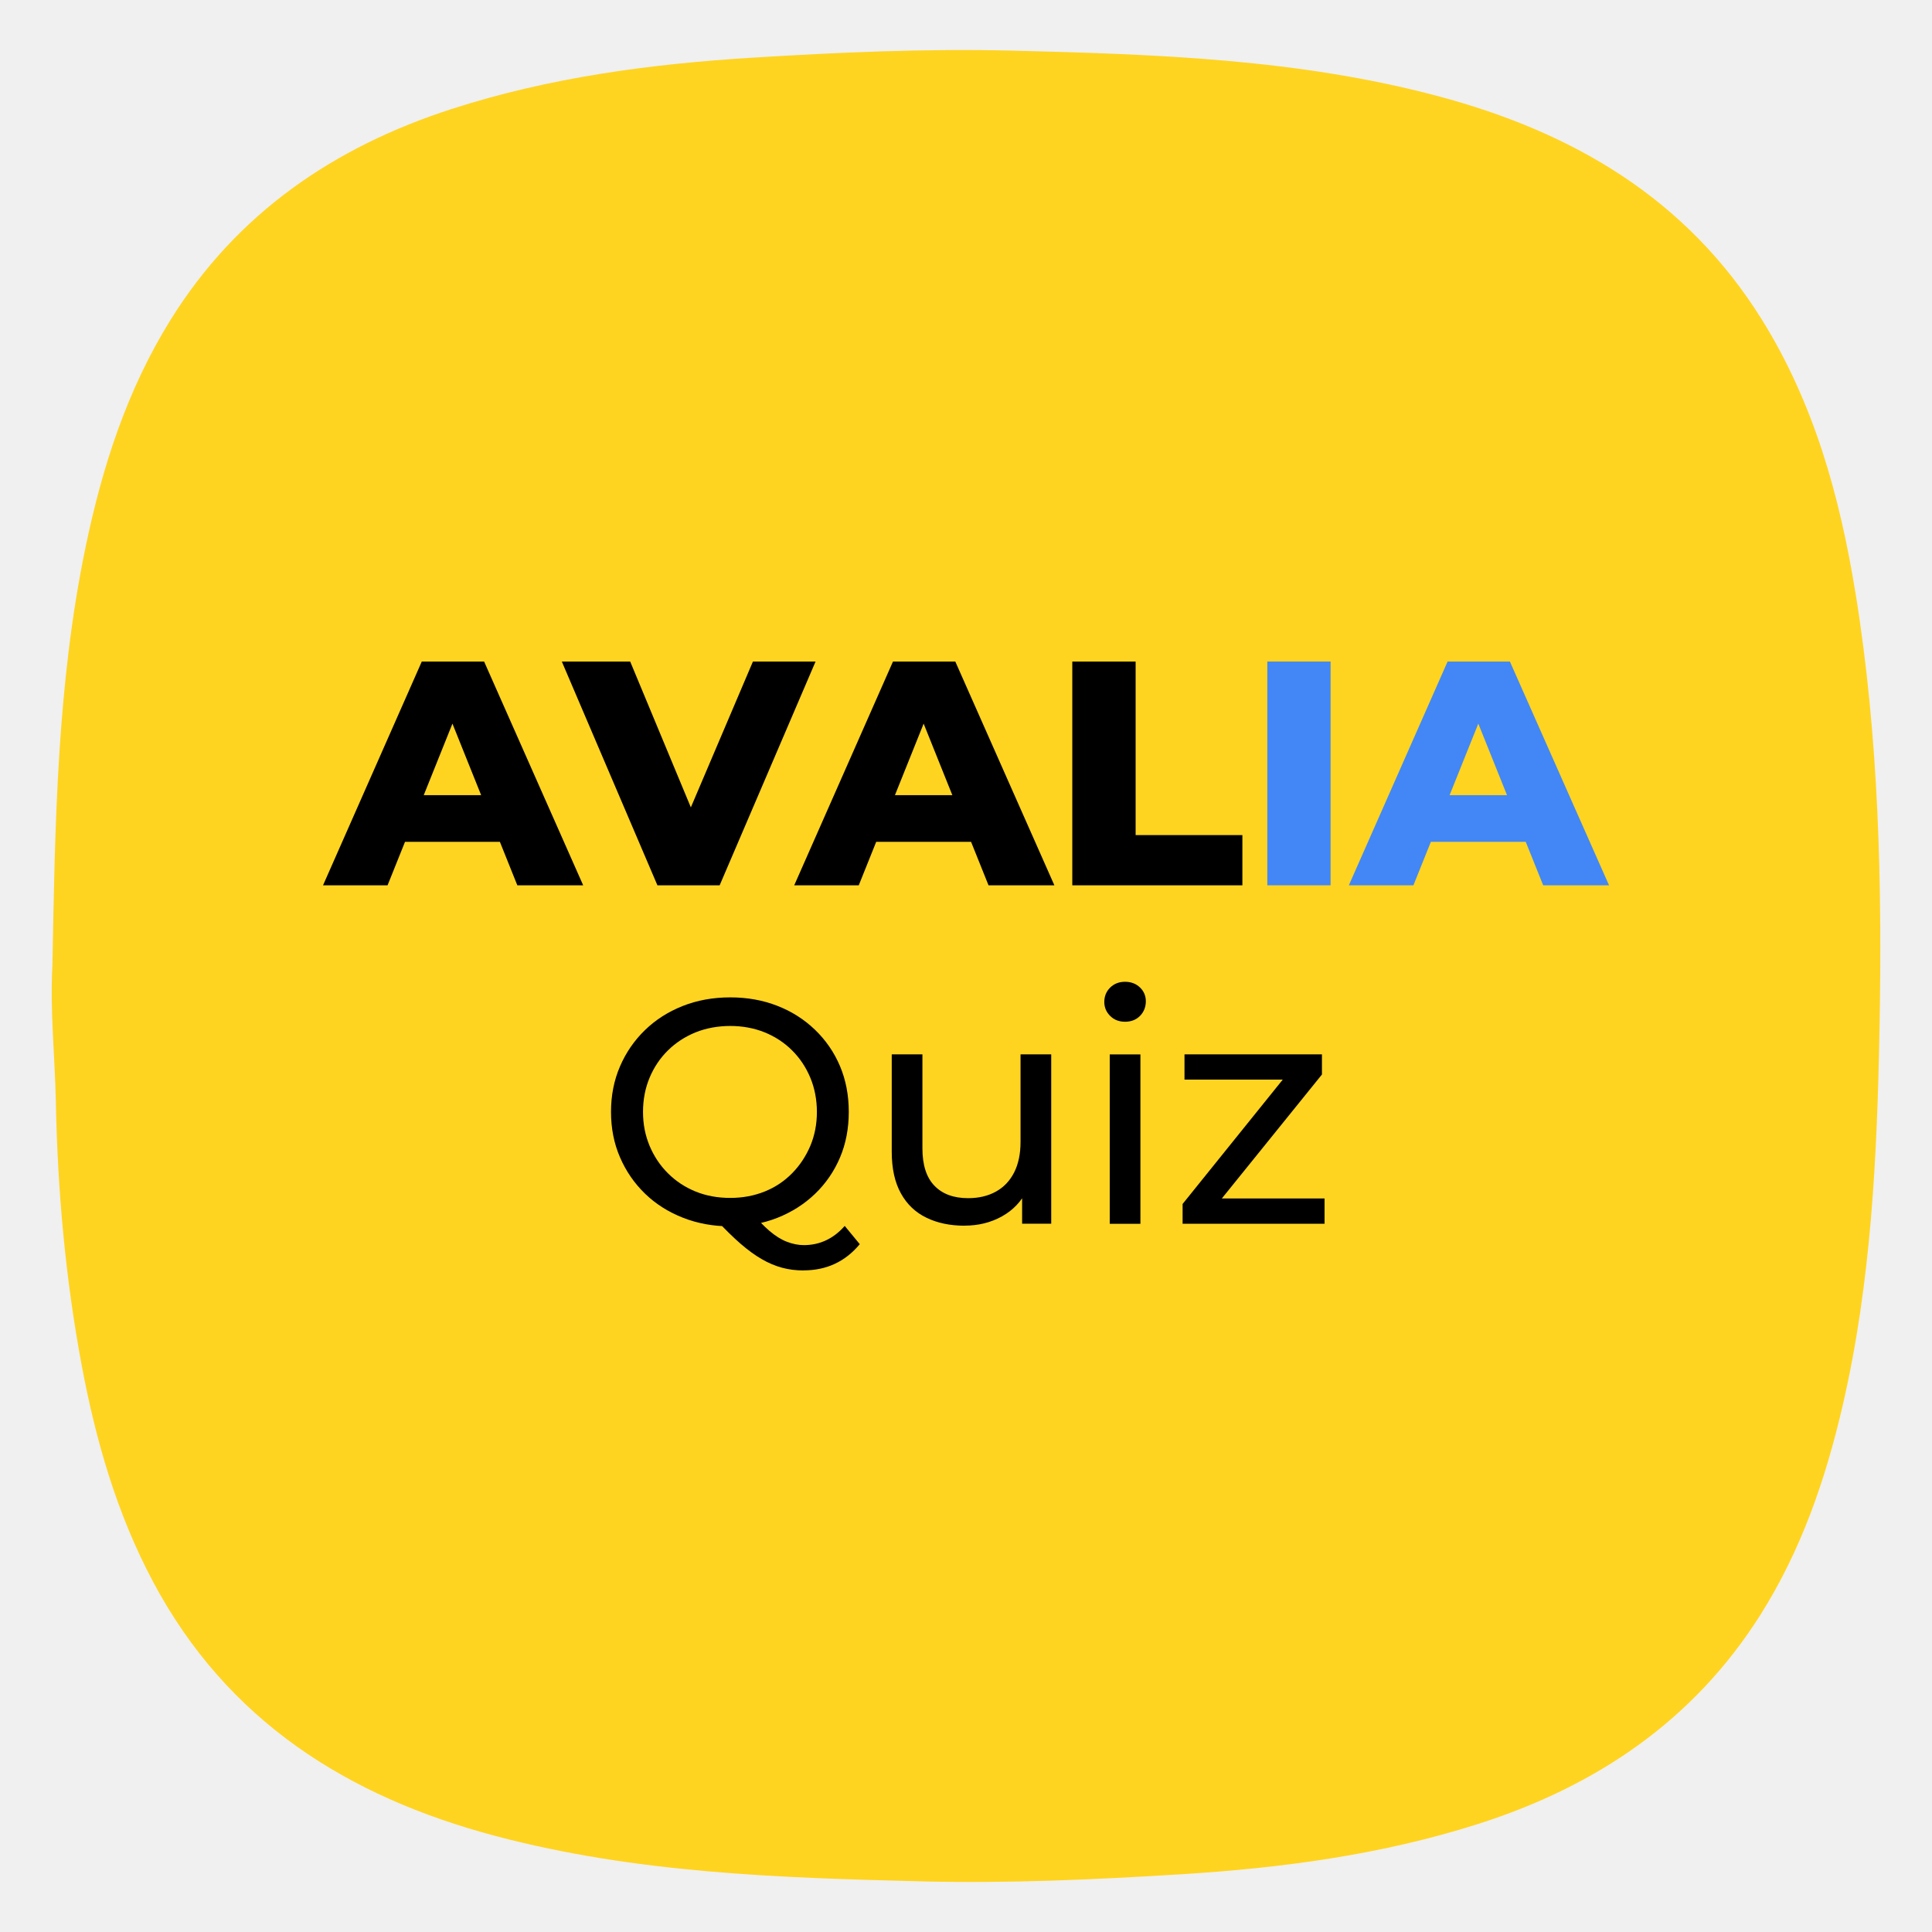
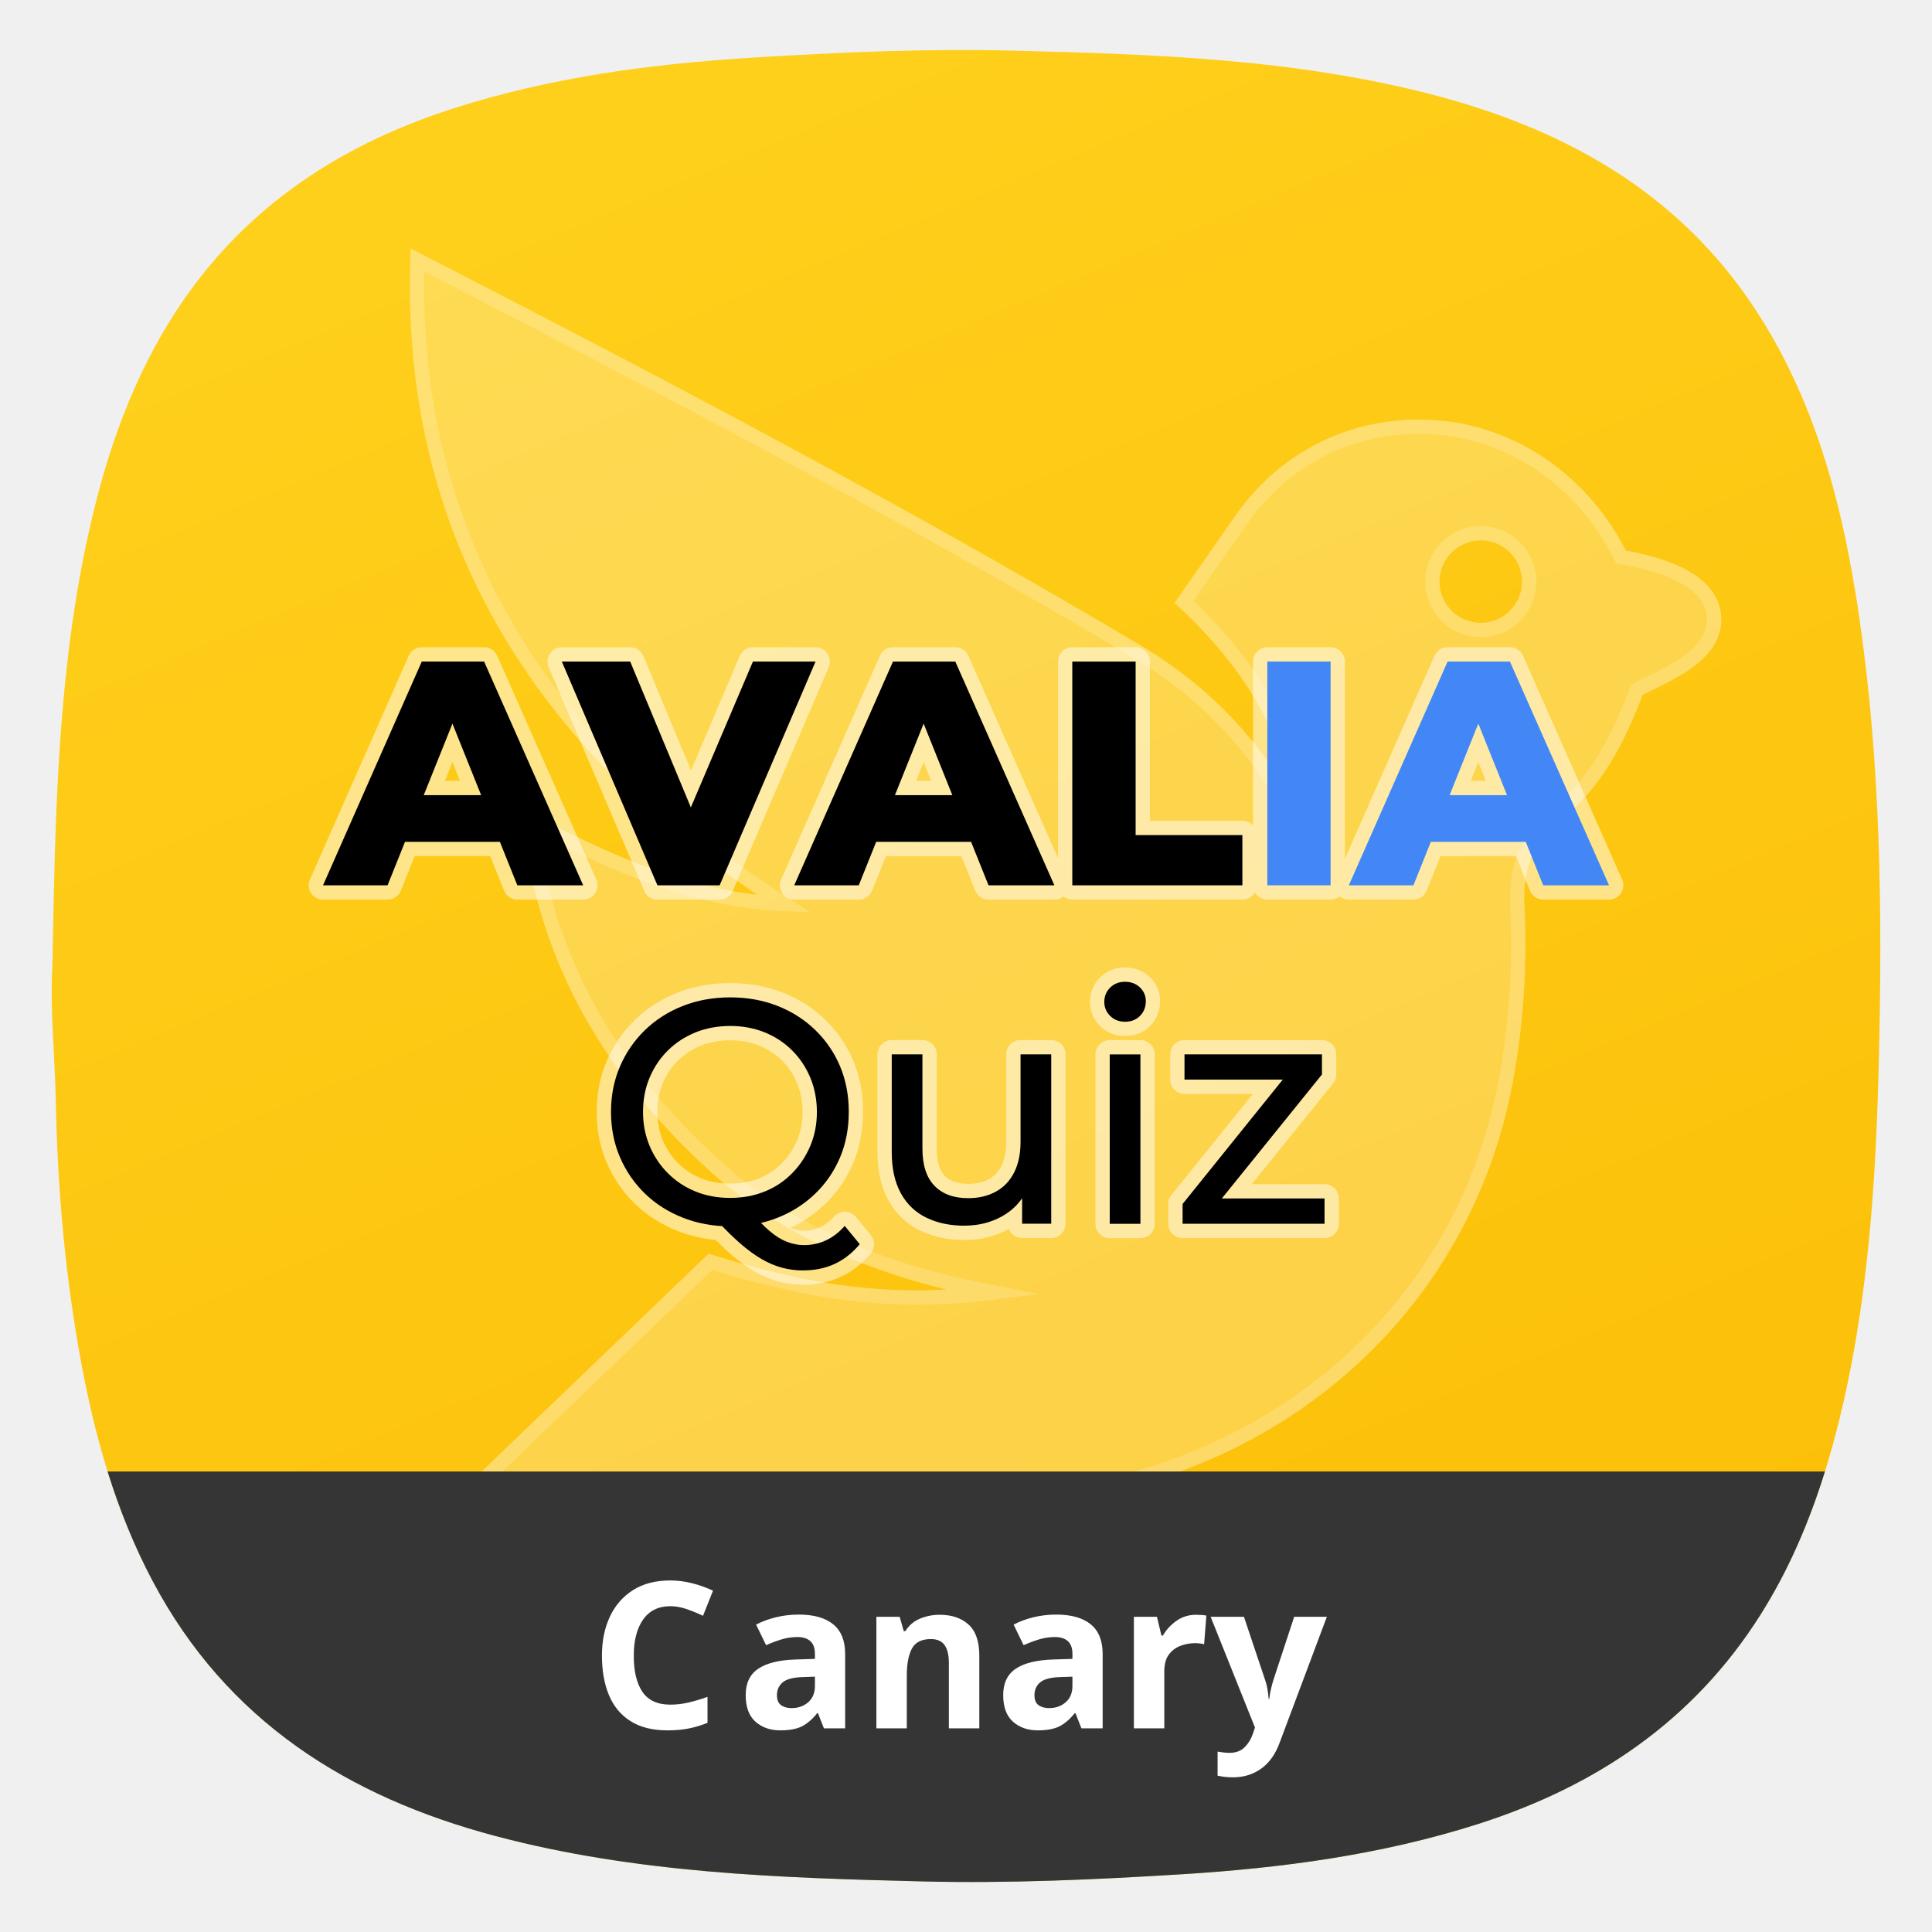
- <svg xmlns="http://www.w3.org/2000/svg" id="Camada_1" version="1.1" viewBox="0 0 1080 1080">
+ <svg xmlns="http://www.w3.org/2000/svg" id="Camada_1" data-name="Camada 1" viewBox="0 0 1080 1080">
  <defs>
    <style>
-       .st0 {
+       .cls-1 {
        fill: #4287f5;
      }

-       .st1 {
-         fill: #ffd421;
+       .cls-2 {
+         stroke-miterlimit: 10;
+         stroke-width: 8px;
+       }
+ 
+       .cls-2, .cls-3 {
+         fill: none;
+         stroke: #fff;
+       }
+ 
+       .cls-3 {
+         stroke-linecap: round;
+         stroke-linejoin: round;
+         stroke-width: 16px;
+       }
+ 
+       .cls-4, .cls-5 {
+         fill: #fff;
+       }
+ 
+       .cls-6 {
+         letter-spacing: 0em;
+       }
+ 
+       .cls-5 {
+         font-family: Montserrat-Bold, Montserrat;
+         font-size: 114.15px;
+         font-weight: 700;
+       }
+ 
+       .cls-7 {
+         opacity: .64;
+       }
+ 
+       .cls-8 {
+         fill: url(#Gradiente_sem_nome_43);
+       }
+ 
+       .cls-9 {
+         fill: #353535;
+       }
+ 
+       .cls-10 {
+         opacity: .38;
+       }
+ 
+       .cls-11 {
+         opacity: .5;
      }
    </style>
+     <linearGradient id="Gradiente_sem_nome_43" data-name="Gradiente sem nome 43" x1="818.93" y1="1203.62" x2="227.28" y2="-205.08" gradientUnits="userSpaceOnUse">
+       <stop offset="0" stop-color="#fbbc04" />
+       <stop offset="1" stop-color="#ffd421" />
+     </linearGradient>
  </defs>
-   <path class="st1" d="M1037.2,331.33c-8.73-53.82-23.13-105.82-52.29-152.65-42.26-67.87-105.75-104.85-180.97-124.92-77.9-20.79-157.74-23.44-237.59-25.45-48.48-1.22-96.94.93-145.36,3.9-57.3,3.52-113.91,11.04-168.7,28.77-65.66,21.25-119.86,58.2-156.95,117.82-24.32,39.09-38.16,82.13-47.47,126.85-16.08,77.25-17.1,155.7-18.58,234.1-1.38,25.54,1.43,50.96,1.93,76.44.97,49.41,5.36,98.55,14.47,147.16,7.88,42.04,19.65,82.87,39.88,120.88,41.38,77.75,108.75,120.18,191.45,142.11,78.32,20.77,158.55,23.4,238.8,25.37,48.09,1.18,96.15-.99,144.17-3.96,56.48-3.49,112.28-10.89,166.4-28.18,65.77-21.01,120.18-57.52,157.69-116.86,22.84-36.14,36.49-75.9,46.05-117.28,15.96-69.09,19.21-139.53,20.53-209.96,1.52-81.64-.33-163.27-13.44-244.15Z" />
  <g>
    <g>
-       <path d="M180.58,494.89l55.2-125.08h34.84l55.38,125.08h-36.81l-43.24-107.75h13.94l-43.24,107.75h-36.11.04ZM210.79,470.58l9.11-26.08h61.13l9.11,26.08s-79.34,0-79.34,0Z" />
-       <path d="M367.5,494.89l-53.44-125.08h38.22l45.04,108.28h-22.52l46.09-108.28h35.01l-53.61,125.08h-34.84.04Z" />
-       <path d="M443.98,494.89l55.2-125.08h34.84l55.38,125.08h-36.81l-43.24-107.75h13.94l-43.24,107.75h-36.11.04ZM474.16,470.58l9.11-26.08h61.13l9.11,26.08h-79.34Z" />
-       <path d="M599.42,494.89v-125.08h35.4v97.02h59.68v28.06s-95.08,0-95.08,0Z" />
-       <path class="st0" d="M708.44,494.89v-125.08h35.36v125.08h-35.36Z" />
-       <path class="st0" d="M754.01,494.89l55.2-125.08h34.84l55.41,125.08h-36.81l-43.24-107.75h13.94l-43.24,107.75h-36.11ZM784.22,470.58l9.11-26.08h61.09l9.11,26.08h-79.34.04Z" />
+       <path class="cls-8" d="M1037.2,331.33c-8.73-53.82-23.13-105.82-52.29-152.65-42.26-67.87-105.75-104.85-180.97-124.92-77.9-20.79-157.74-23.44-237.59-25.45-48.48-1.22-96.94.93-145.36,3.9-57.3,3.52-113.91,11.04-168.7,28.77-65.66,21.25-119.86,58.2-156.95,117.82-24.32,39.09-38.16,82.13-47.47,126.85-16.08,77.25-17.1,155.7-18.58,234.1-1.38,25.54,1.43,50.96,1.93,76.44.97,49.41,5.36,98.55,14.47,147.16,7.88,42.04,19.65,82.87,39.88,120.88,41.38,77.75,108.75,120.18,191.45,142.11,78.32,20.77,158.55,23.4,238.8,25.37,48.09,1.18,96.15-.99,144.17-3.96,56.48-3.49,112.28-10.89,166.4-28.18,65.77-21.01,120.18-57.52,157.69-116.86,22.84-36.14,36.49-75.9,46.05-117.28,15.96-69.09,19.21-139.53,20.53-209.96,1.52-81.64-.33-163.27-13.44-244.15Z" />
+       <g class="cls-10">
+         <path class="cls-2" d="M906.15,311.34c-19.77-40.29-57.31-67.32-98.77-71.98-45.54-5.12-87.64,14.07-113.54,51.21l-32,45.87c37.26,34.87,64.84,76.8,65.88,130.64-18.84-42.19-49.46-77.52-92.37-103.01-131.61-78.18-265.18-148.36-402.01-218.71-5.21,158.12,74.01,276.3,205.08,359.95-51.94-2.1-96.01-22.55-142.07-46.06,7.92,78.16,47.49,142.02,103.27,192.46,44.2,39.97,98.02,59.71,155.71,70.82-59.23,7.52-105.67-.93-158.14-17.18l-211.61,203.01c88.25,45.91,210.9,31.66,271.46-43.02-16.15-8.99-28.49-16.06-41.5-26.81,78.19,8.72,150.97,9.03,226.39-14.15,104.33-32.05,180.21-114.24,199.79-220.18,6.19-33.51,8.06-64.73,6.44-98.83-.93-19.65,5.3-37.6,21.02-49.69,23.53-18.1,35.47-43.04,45.89-70.02,14.46-7.93,44.32-18.38,43.13-40.62-1.18-22.13-32.51-30.38-52.03-33.7ZM827.76,352.15c-14.93,0-27.03-12.1-27.03-27.03s12.1-27.03,27.03-27.03,27.03,12.1,27.03,27.03-12.1,27.03-27.03,27.03Z" />
+         <g class="cls-7">
+           <path class="cls-4" d="M906.15,311.34c-19.77-40.29-57.31-67.32-98.77-71.98-45.54-5.12-87.64,14.07-113.54,51.21l-32,45.87c37.26,34.87,64.84,76.8,65.88,130.64-18.84-42.19-49.46-77.52-92.37-103.01-131.61-78.18-265.18-148.36-402.01-218.71-5.21,158.12,74.01,276.3,205.08,359.95-51.94-2.1-96.01-22.55-142.07-46.06,7.92,78.16,47.49,142.02,103.27,192.46,44.2,39.97,98.02,59.71,155.71,70.82-59.23,7.52-105.67-.93-158.14-17.18l-211.61,203.01c88.25,45.91,210.9,31.66,271.46-43.02-16.15-8.99-28.49-16.06-41.5-26.81,78.19,8.72,150.97,9.03,226.39-14.15,104.33-32.05,180.21-114.24,199.79-220.18,6.19-33.51,8.06-64.73,6.44-98.83-.93-19.65,5.3-37.6,21.02-49.69,23.53-18.1,35.47-43.04,45.89-70.02,14.46-7.93,44.32-18.38,43.13-40.62-1.18-22.13-32.51-30.38-52.03-33.7ZM827.76,352.15c-14.93,0-27.03-12.1-27.03-27.03s12.1-27.03,27.03-27.03,27.03,12.1,27.03,27.03-12.1,27.03-27.03,27.03Z" />
+         </g>
+       </g>
    </g>
    <g>
-       <path d="M408.23,685.52c-9.53,0-18.39-1.62-26.54-4.84-8.15-3.21-15.21-7.69-21.18-13.48-5.96-5.79-10.59-12.53-13.94-20.29-3.35-7.73-5.01-16.2-5.01-25.38s1.66-17.61,5.01-25.38c3.32-7.73,7.98-14.51,13.94-20.29,5.96-5.79,12.99-10.27,21.07-13.48,8.08-3.21,16.98-4.84,26.61-4.84s18.32,1.59,26.36,4.73c8.05,3.14,15.07,7.62,21.07,13.41,6,5.79,10.66,12.53,13.94,20.29,3.28,7.76,4.91,16.27,4.91,25.55s-1.62,17.82-4.91,25.55c-3.28,7.73-7.94,14.51-13.94,20.29-6.04,5.79-13.06,10.24-21.07,13.41-8.01,3.18-16.84,4.73-26.36,4.73h.04ZM408.23,669.64c6.92,0,13.31-1.2,19.2-3.56,5.89-2.36,11.01-5.79,15.35-10.2,4.34-4.41,7.73-9.53,10.2-15.35,2.44-5.82,3.67-12.14,3.67-18.95s-1.24-13.27-3.67-19.13c-2.44-5.82-5.82-10.94-10.2-15.28-4.34-4.34-9.46-7.69-15.35-10.09-5.89-2.36-12.32-3.56-19.2-3.56s-13.48,1.2-19.38,3.56c-5.89,2.4-11.05,5.75-15.46,10.09-4.41,4.34-7.84,9.46-10.27,15.28-2.44,5.82-3.67,12.21-3.67,19.13s1.24,13.09,3.67,18.95c2.44,5.82,5.86,10.98,10.27,15.35,4.41,4.41,9.56,7.8,15.46,10.2s12.35,3.56,19.38,3.56ZM449.17,710.19c-4.16,0-8.15-.49-11.96-1.52s-7.62-2.61-11.44-4.84c-3.81-2.19-7.73-5.08-11.79-8.58-4.06-3.53-8.47-7.84-13.24-12.95l19.13-5.01c3.56,4.41,6.99,8.01,10.27,10.8s6.53,4.84,9.74,6.07,6.39,1.87,9.46,1.87c8.93,0,16.55-3.56,22.87-10.73l8.4,10.2c-8.12,9.78-18.6,14.65-31.45,14.65v.04Z" />
-       <path d="M539.21,685.17c-8.12,0-15.21-1.48-21.35-4.48-6.14-2.96-10.91-7.52-14.29-13.66s-5.08-13.84-5.08-23.15v-54.49h17.15v52.55c0,9.28,2.22,16.27,6.71,20.89,4.48,4.66,10.76,6.95,18.85,6.95,5.96,0,11.15-1.24,15.53-3.67,4.41-2.44,7.8-6,10.2-10.73,2.36-4.69,3.56-10.38,3.56-17.05v-48.95h17.15v94.69h-16.27v-25.55l2.68,6.78c-3.11,6.32-7.73,11.19-13.94,14.65s-13.16,5.19-20.89,5.19v.04Z" />
-       <path d="M628.92,571.16c-3.35,0-6.11-1.06-8.29-3.21s-3.32-4.76-3.32-7.87,1.09-5.89,3.32-8.05c2.19-2.15,4.98-3.21,8.29-3.21s6.11,1.06,8.29,3.14c2.19,2.08,3.32,4.69,3.32,7.76s-1.06,5.93-3.21,8.12c-2.15,2.19-4.94,3.32-8.4,3.32ZM620.35,684.11v-94.69h17.15v94.69h-17.15Z" />
-       <path d="M661.08,684.11v-11.08l60.74-75.42,3.39,5.89h-63.07v-14.12h76.84v11.26l-60.74,75.21-3.92-5.89h66.11v14.12h-79.34v.04Z" />
+       <g class="cls-11">
+         <g>
+           <path class="cls-3" d="M180.58,494.89l55.2-125.08h34.84l55.38,125.08h-36.81l-43.24-107.75h13.94l-43.24,107.75h-36.11.04ZM210.79,470.58l9.11-26.08h61.13l9.11,26.08h-79.34Z" />
+           <path class="cls-3" d="M367.5,494.89l-53.44-125.08h38.22l45.04,108.28h-22.52l46.09-108.28h35.01l-53.61,125.08h-34.84.04Z" />
+           <path class="cls-3" d="M443.98,494.89l55.2-125.08h34.84l55.38,125.08h-36.81l-43.24-107.75h13.94l-43.24,107.75h-36.11.04ZM474.16,470.58l9.11-26.08h61.13l9.11,26.08h-79.34Z" />
+           <path class="cls-3" d="M599.42,494.89v-125.08h35.4v97.02h59.68v28.06s-95.08,0-95.08,0Z" />
+           <path class="cls-3" d="M708.44,494.89v-125.08h35.36v125.08h-35.36Z" />
+           <path class="cls-3" d="M754.01,494.89l55.2-125.08h34.84l55.41,125.08h-36.81l-43.24-107.75h13.94l-43.24,107.75h-36.11ZM784.22,470.58l9.11-26.08h61.09l9.11,26.08h-79.34.04Z" />
+         </g>
+         <g>
+           <path class="cls-3" d="M408.23,685.52c-9.53,0-18.39-1.62-26.54-4.84-8.15-3.21-15.21-7.69-21.18-13.48-5.96-5.79-10.59-12.53-13.94-20.29-3.35-7.73-5.01-16.2-5.01-25.38s1.66-17.61,5.01-25.38c3.32-7.73,7.98-14.51,13.94-20.29,5.96-5.79,12.99-10.27,21.07-13.48,8.08-3.21,16.98-4.84,26.61-4.84s18.32,1.59,26.36,4.73c8.05,3.14,15.07,7.62,21.07,13.41,6,5.79,10.66,12.53,13.94,20.29,3.28,7.76,4.91,16.27,4.91,25.55s-1.62,17.82-4.91,25.55c-3.28,7.73-7.94,14.51-13.94,20.29-6.04,5.79-13.06,10.24-21.07,13.41-8.01,3.18-16.84,4.73-26.36,4.73h.04ZM408.23,669.64c6.92,0,13.31-1.2,19.2-3.56,5.89-2.36,11.01-5.79,15.35-10.2,4.34-4.41,7.73-9.53,10.2-15.35,2.44-5.82,3.67-12.14,3.67-18.95s-1.24-13.27-3.67-19.13c-2.44-5.82-5.82-10.94-10.2-15.28-4.34-4.34-9.46-7.69-15.35-10.09-5.89-2.36-12.32-3.56-19.2-3.56s-13.48,1.2-19.38,3.56c-5.89,2.4-11.05,5.75-15.46,10.09s-7.84,9.46-10.27,15.28c-2.44,5.82-3.67,12.21-3.67,19.13s1.24,13.09,3.67,18.95c2.44,5.82,5.86,10.98,10.27,15.35,4.41,4.41,9.56,7.8,15.46,10.2,5.89,2.4,12.35,3.56,19.38,3.56ZM449.17,710.19c-4.16,0-8.15-.49-11.96-1.52-3.81-1.02-7.62-2.61-11.44-4.84-3.81-2.19-7.73-5.08-11.79-8.58-4.06-3.53-8.47-7.84-13.24-12.95l19.13-5.01c3.56,4.41,6.99,8.01,10.27,10.8,3.28,2.79,6.53,4.84,9.74,6.07,3.21,1.24,6.39,1.87,9.46,1.87,8.93,0,16.55-3.56,22.87-10.73l8.4,10.2c-8.12,9.78-18.6,14.65-31.45,14.65v.04Z" />
+           <path class="cls-3" d="M539.21,685.17c-8.12,0-15.21-1.48-21.35-4.48-6.14-2.96-10.91-7.52-14.29-13.66-3.39-6.14-5.08-13.84-5.08-23.15v-54.49h17.15v52.55c0,9.28,2.22,16.27,6.71,20.89,4.48,4.66,10.76,6.95,18.85,6.95,5.96,0,11.15-1.24,15.53-3.67,4.41-2.44,7.8-6,10.2-10.73,2.36-4.69,3.56-10.38,3.56-17.05v-48.95h17.15v94.69h-16.27v-25.55l2.68,6.78c-3.11,6.32-7.73,11.19-13.94,14.65-6.21,3.46-13.16,5.19-20.89,5.19v.04Z" />
+           <path class="cls-3" d="M628.92,571.16c-3.35,0-6.11-1.06-8.29-3.21s-3.32-4.76-3.32-7.87,1.09-5.89,3.32-8.05c2.19-2.15,4.98-3.21,8.29-3.21s6.11,1.06,8.29,3.14c2.19,2.08,3.32,4.69,3.32,7.76s-1.06,5.93-3.21,8.12c-2.15,2.19-4.94,3.32-8.4,3.32ZM620.35,684.11v-94.69h17.15v94.69h-17.15Z" />
+           <path class="cls-3" d="M661.08,684.11v-11.08l60.74-75.42,3.39,5.89h-63.07v-14.12h76.84v11.26l-60.74,75.21-3.92-5.89h66.11v14.12h-79.34v.04Z" />
+         </g>
+       </g>
+       <g>
+         <g>
+           <path d="M180.58,494.89l55.2-125.08h34.84l55.38,125.08h-36.81l-43.24-107.75h13.94l-43.24,107.75h-36.11.04ZM210.79,470.58l9.11-26.08h61.13l9.11,26.08h-79.34Z" />
+           <path d="M367.5,494.89l-53.44-125.08h38.22l45.04,108.28h-22.52l46.09-108.28h35.01l-53.61,125.08h-34.84.04Z" />
+           <path d="M443.98,494.89l55.2-125.08h34.84l55.38,125.08h-36.81l-43.24-107.75h13.94l-43.24,107.75h-36.11.04ZM474.16,470.58l9.11-26.08h61.13l9.11,26.08h-79.34Z" />
+           <path d="M599.42,494.89v-125.08h35.4v97.02h59.68v28.06s-95.08,0-95.08,0Z" />
+           <path class="cls-1" d="M708.44,494.89v-125.08h35.36v125.08h-35.36Z" />
+           <path class="cls-1" d="M754.01,494.89l55.2-125.08h34.84l55.41,125.08h-36.81l-43.24-107.75h13.94l-43.24,107.75h-36.11ZM784.22,470.58l9.11-26.08h61.09l9.11,26.08h-79.34.04Z" />
+         </g>
+         <g>
+           <path d="M408.23,685.52c-9.53,0-18.39-1.62-26.54-4.84-8.15-3.21-15.21-7.69-21.18-13.48-5.96-5.79-10.59-12.53-13.94-20.29-3.35-7.73-5.01-16.2-5.01-25.38s1.66-17.61,5.01-25.38c3.32-7.73,7.98-14.51,13.94-20.29,5.96-5.79,12.99-10.27,21.07-13.48,8.08-3.21,16.98-4.84,26.61-4.84s18.32,1.59,26.36,4.73c8.05,3.14,15.07,7.62,21.07,13.41,6,5.79,10.66,12.53,13.94,20.29,3.28,7.76,4.91,16.27,4.91,25.55s-1.62,17.82-4.91,25.55c-3.28,7.73-7.94,14.51-13.94,20.29-6.04,5.79-13.06,10.24-21.07,13.41-8.01,3.18-16.84,4.73-26.36,4.73h.04ZM408.23,669.64c6.92,0,13.31-1.2,19.2-3.56,5.89-2.36,11.01-5.79,15.35-10.2,4.34-4.41,7.73-9.53,10.2-15.35,2.44-5.82,3.67-12.14,3.67-18.95s-1.24-13.27-3.67-19.13c-2.44-5.82-5.82-10.94-10.2-15.28-4.34-4.34-9.46-7.69-15.35-10.09-5.89-2.36-12.32-3.56-19.2-3.56s-13.48,1.2-19.38,3.56c-5.89,2.4-11.05,5.75-15.46,10.09s-7.84,9.46-10.27,15.28c-2.44,5.82-3.67,12.21-3.67,19.13s1.24,13.09,3.67,18.95c2.44,5.82,5.86,10.98,10.27,15.35,4.41,4.41,9.56,7.8,15.46,10.2,5.89,2.4,12.35,3.56,19.38,3.56ZM449.17,710.19c-4.16,0-8.15-.49-11.96-1.52-3.81-1.02-7.62-2.61-11.44-4.84-3.81-2.19-7.73-5.08-11.79-8.58-4.06-3.53-8.47-7.84-13.24-12.95l19.13-5.01c3.56,4.41,6.99,8.01,10.27,10.8,3.28,2.79,6.53,4.84,9.74,6.07,3.21,1.24,6.39,1.87,9.46,1.87,8.93,0,16.55-3.56,22.87-10.73l8.4,10.2c-8.12,9.78-18.6,14.65-31.45,14.65v.04Z" />
+           <path d="M539.21,685.17c-8.12,0-15.21-1.48-21.35-4.48-6.14-2.96-10.91-7.52-14.29-13.66-3.39-6.14-5.08-13.84-5.08-23.15v-54.49h17.15v52.55c0,9.28,2.22,16.27,6.71,20.89,4.48,4.66,10.76,6.95,18.85,6.95,5.96,0,11.15-1.24,15.53-3.67,4.41-2.44,7.8-6,10.2-10.73,2.36-4.69,3.56-10.38,3.56-17.05v-48.95h17.15v94.69h-16.27v-25.55l2.68,6.78c-3.11,6.32-7.73,11.19-13.94,14.65-6.21,3.46-13.16,5.19-20.89,5.19v.04Z" />
+           <path d="M628.92,571.16c-3.35,0-6.11-1.06-8.29-3.21s-3.32-4.76-3.32-7.87,1.09-5.89,3.32-8.05c2.19-2.15,4.98-3.21,8.29-3.21s6.11,1.06,8.29,3.14c2.19,2.08,3.32,4.69,3.32,7.76s-1.06,5.93-3.21,8.12c-2.15,2.19-4.94,3.32-8.4,3.32ZM620.35,684.11v-94.69h17.15v94.69h-17.15Z" />
+           <path d="M661.08,684.11v-11.08l60.74-75.42,3.39,5.89h-63.07v-14.12h76.84v11.26l-60.74,75.21-3.92-5.89h66.11v14.12h-79.34v.04Z" />
+         </g>
+       </g>
    </g>
  </g>
+   <path class="cls-9" d="M60.14,822.57c6.6,21.17,14.85,41.81,25.42,61.68,41.38,77.75,108.75,120.18,191.45,142.11,78.32,20.77,158.55,23.4,238.8,25.37,48.09,1.18,96.15-.99,144.17-3.96,56.48-3.49,112.28-10.89,166.4-28.18,65.77-21.01,120.18-57.52,157.69-116.86,15.92-25.18,27.36-52.13,36.08-80.15H60.14Z" />
+   <text class="cls-5" transform="translate(329.86 966.14)">
+     <tspan class="cls-6" x="0" y="0">C</tspan>
+     <tspan x="82.19" y="0">anary</tspan>
+   </text>
</svg>
